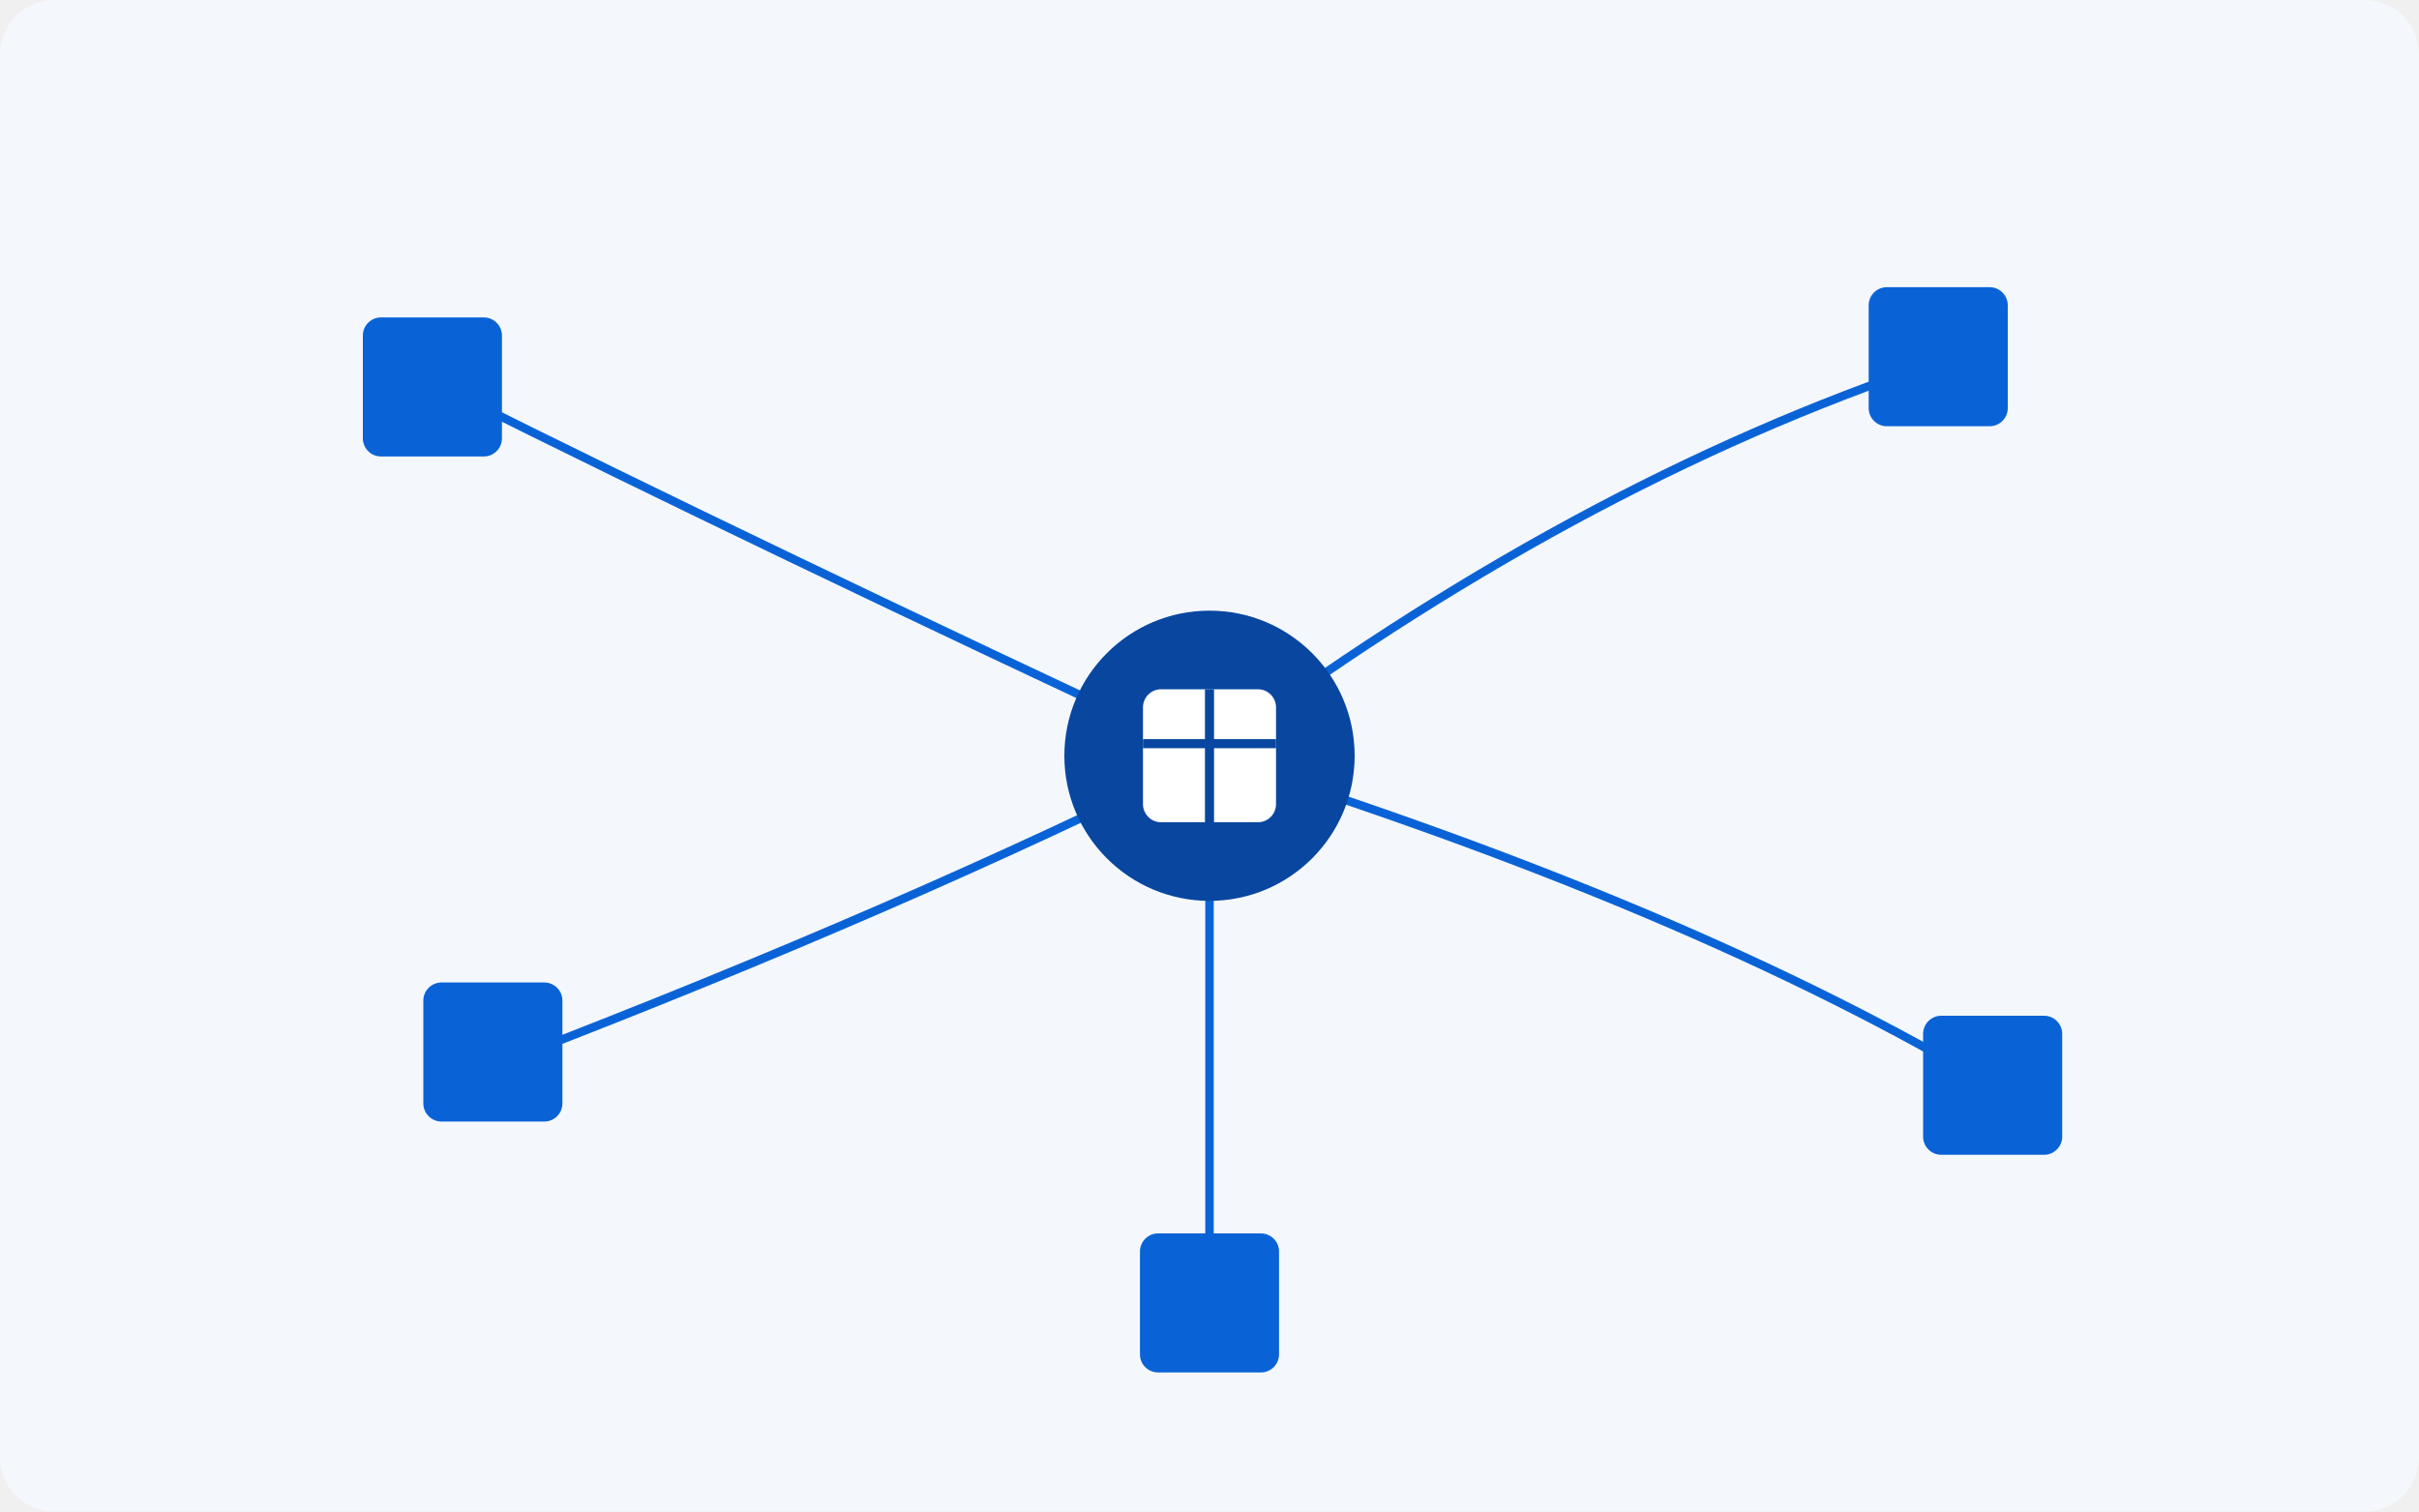
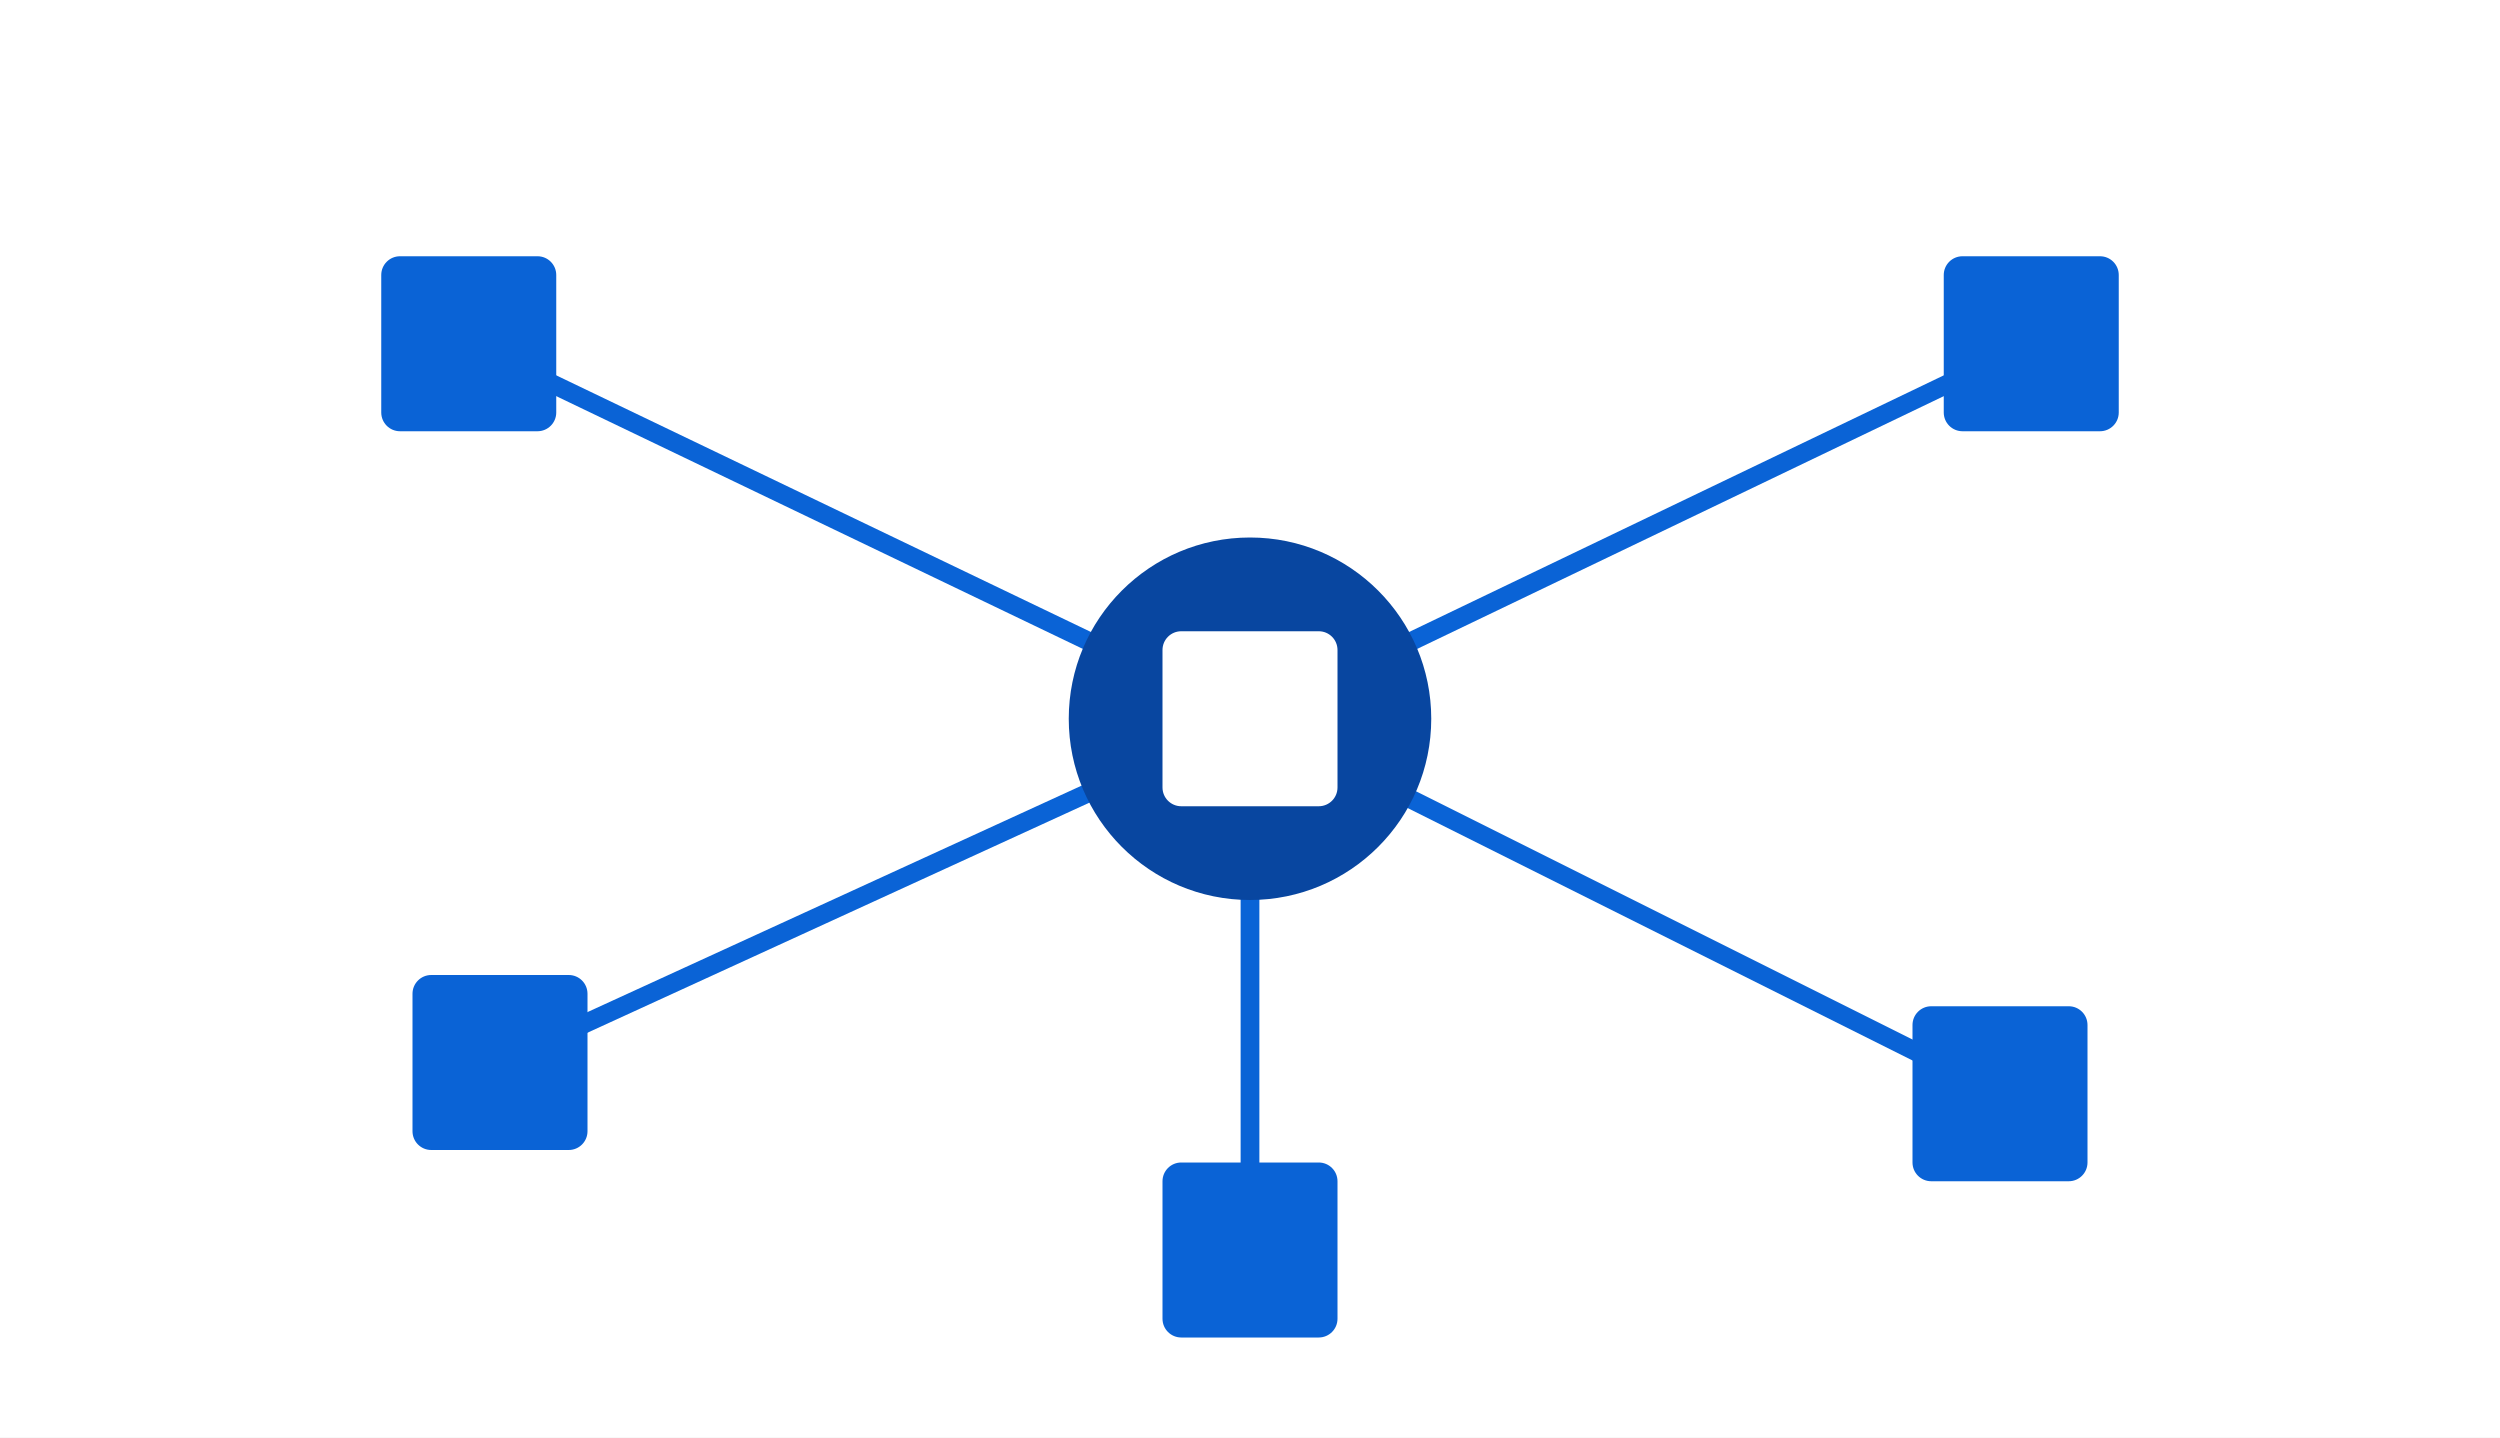
- <svg xmlns="http://www.w3.org/2000/svg" viewBox="0 0 800 500" role="img" aria-label="共同物流の網と拠点">
-   <rect width="800" height="500" rx="18" fill="#f4f8fd" />
-   <g fill="none" stroke="#0a63d6" stroke-width="2.8" stroke-linecap="round">
-     <path d="M400 250 Q250 180 150 130" />
-     <path d="M400 250 Q300 300 170 350" />
-     <path d="M400 250 Q520 160 640 120" />
-     <path d="M400 250 Q560 300 660 360" />
-     <path d="M400 250 Q400 380 400 430" />
+ <svg xmlns="http://www.w3.org/2000/svg" viewBox="0 0 800 460" role="img" aria-label="共同物流の網">
+   <rect width="800" height="460" fill="#ffffff" />
+   <g stroke="#0a63d6" stroke-width="6" stroke-linecap="round">
+     <line x1="400" y1="230" x2="150" y2="110" />
+     <line x1="400" y1="230" x2="160" y2="340" />
+     <line x1="400" y1="230" x2="650" y2="110" />
+     <line x1="400" y1="230" x2="640" y2="350" />
+     <line x1="400" y1="230" x2="400" y2="400" />
  </g>
  <g fill="#0a63d6">
-     <rect x="120" y="105" width="46" height="46" rx="6" />
-     <rect x="140" y="325" width="46" height="46" rx="6" />
-     <rect x="618" y="95" width="46" height="46" rx="6" />
-     <rect x="636" y="336" width="46" height="46" rx="6" />
-     <rect x="377" y="408" width="46" height="46" rx="6" />
+     <rect x="122" y="82" width="56" height="56" rx="6" />
+     <rect x="132" y="312" width="56" height="56" rx="6" />
+     <rect x="622" y="82" width="56" height="56" rx="6" />
+     <rect x="612" y="322" width="56" height="56" rx="6" />
+     <rect x="372" y="372" width="56" height="56" rx="6" />
  </g>
-   <circle cx="400" cy="250" r="48" fill="#0846a0" />
-   <rect x="378" y="228" width="44" height="44" rx="6" fill="#ffffff" />
-   <path d="M378 246 H422 M400 228 V272" stroke="#0846a0" stroke-width="3" />
+   <circle cx="400" cy="230" r="58" fill="#0846a0" />
+   <rect x="372" y="202" width="56" height="56" rx="6" fill="#ffffff" />
</svg>
